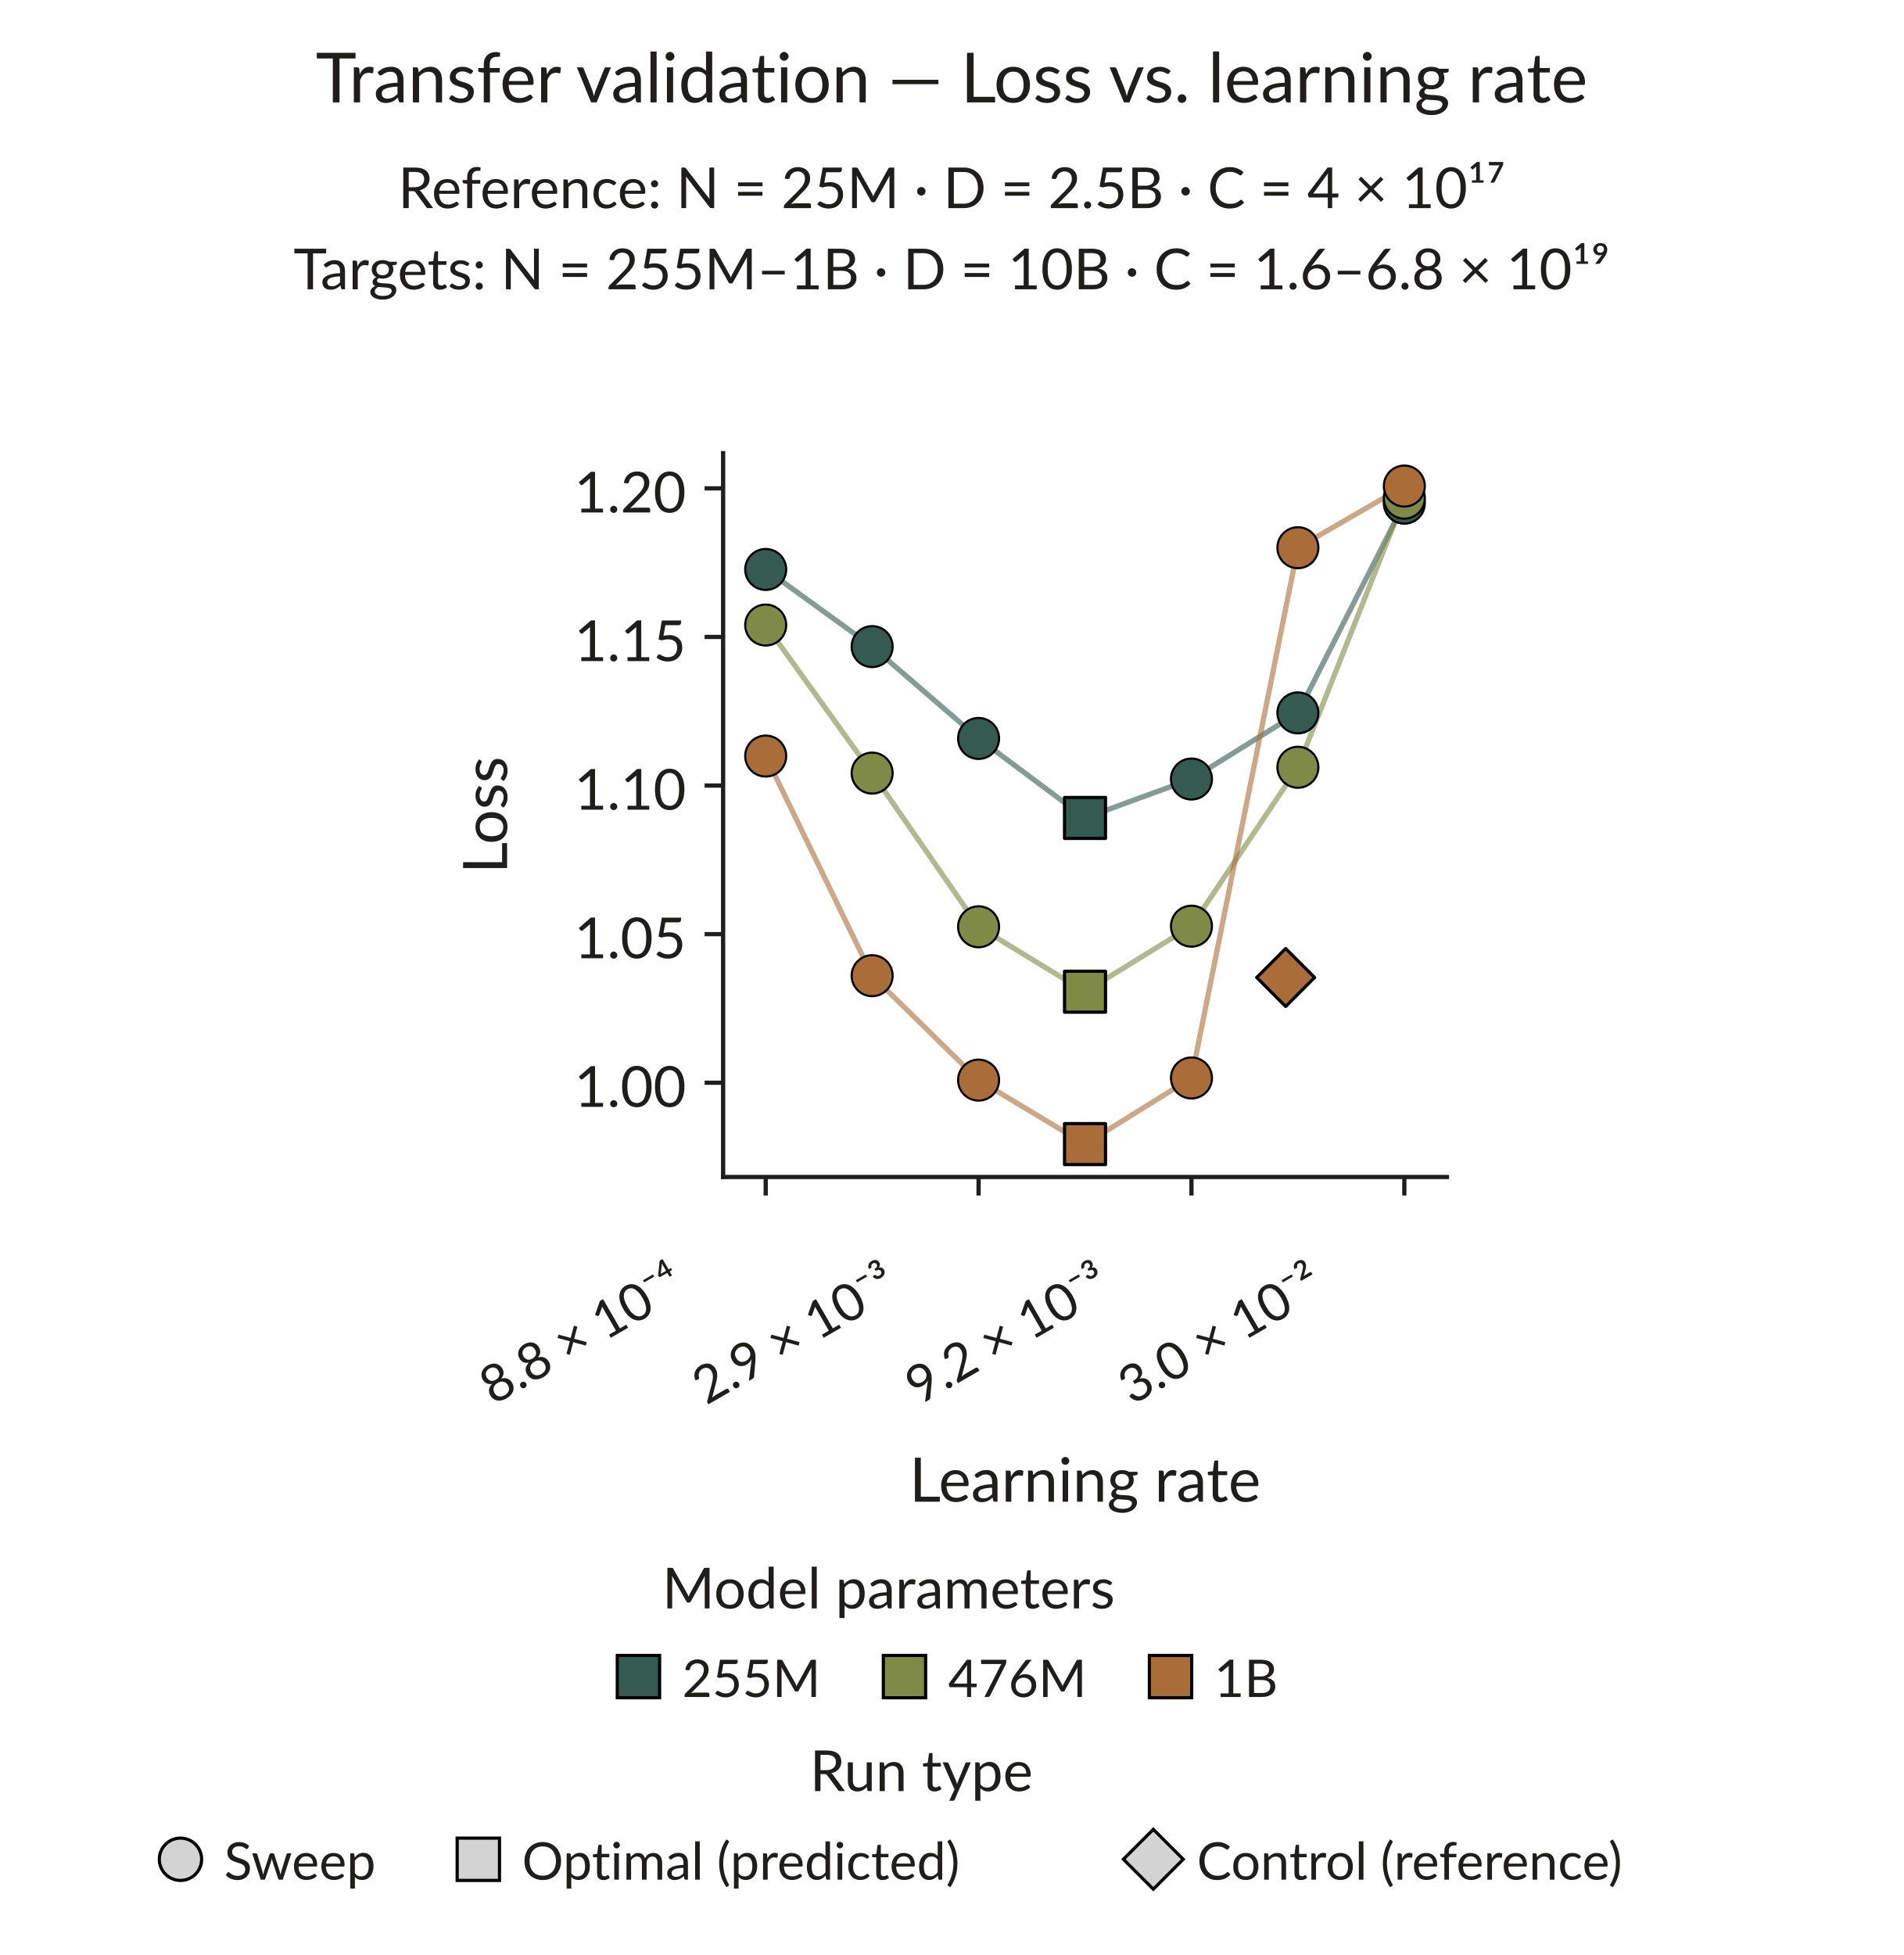
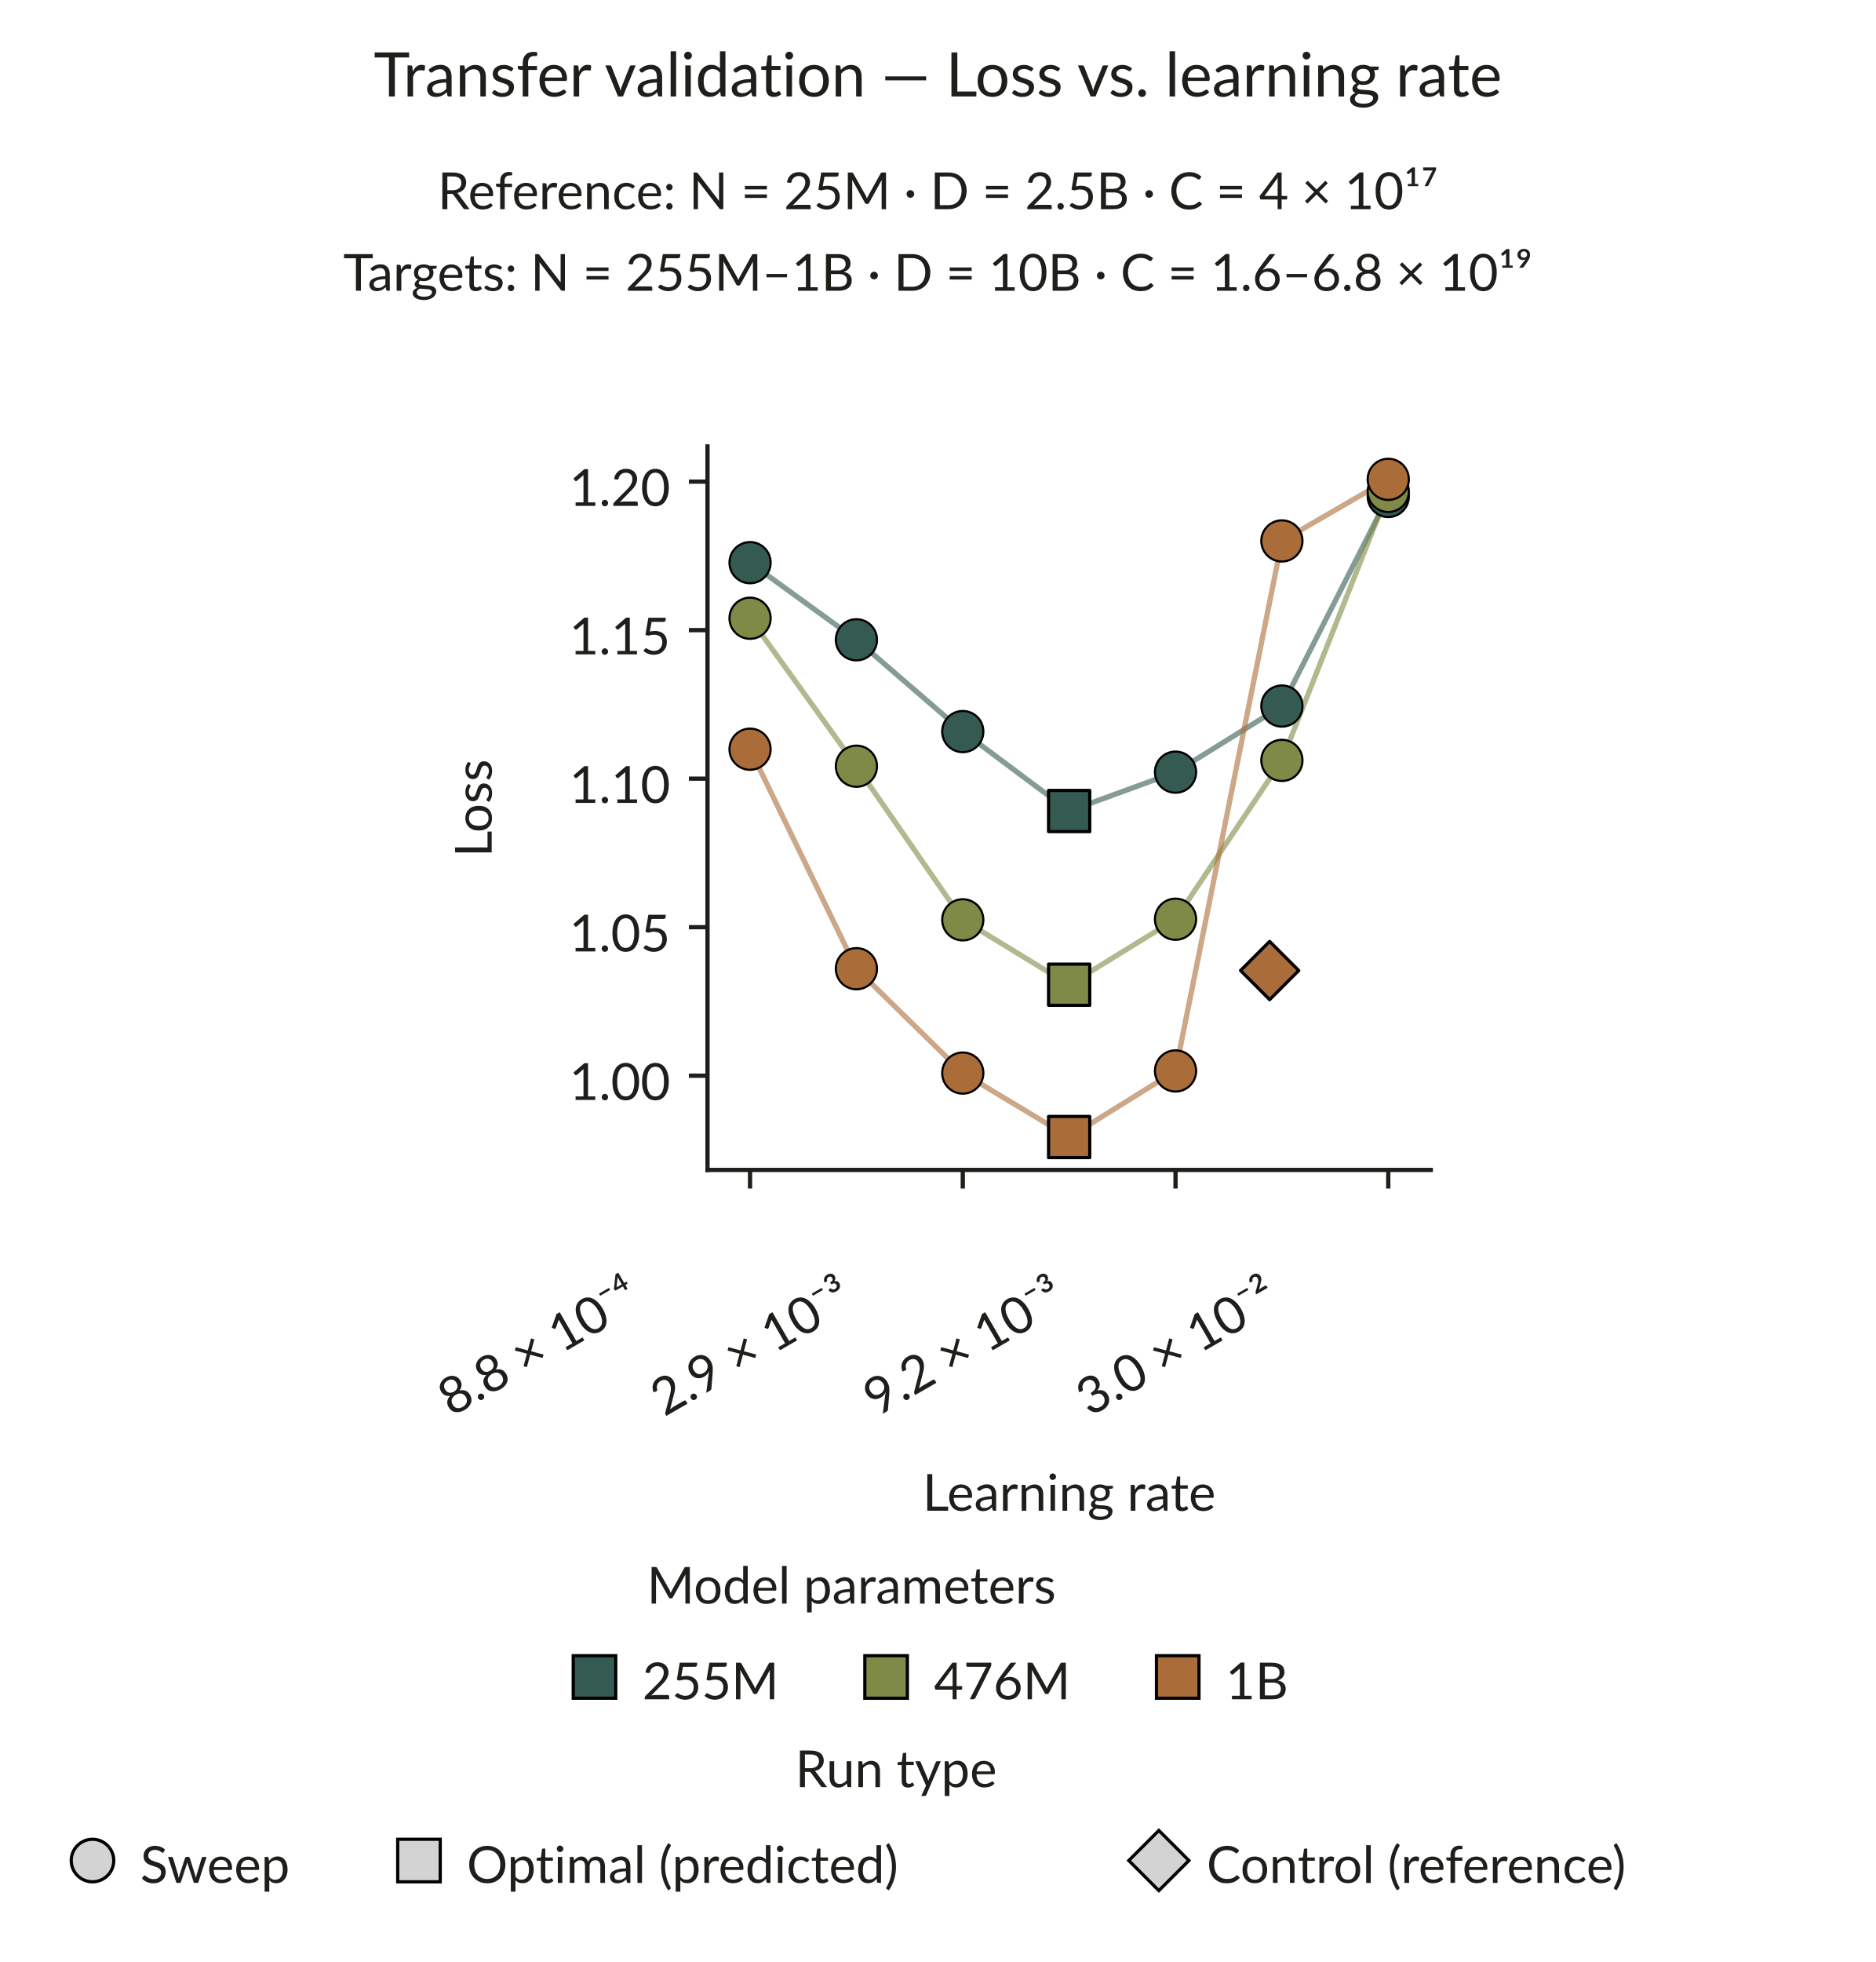
- <svg xmlns="http://www.w3.org/2000/svg" xmlns:xlink="http://www.w3.org/1999/xlink" width="359.777pt" height="369.499pt" viewBox="0 0 359.777 369.499" version="1.1" data-figure-typography="lato-v1" data-figure-render-width="440" font-family="Lato, sans-serif">
+ <svg xmlns="http://www.w3.org/2000/svg" xmlns:xlink="http://www.w3.org/1999/xlink" width="352.854pt" height="368.999pt" viewBox="0 0 352.854 368.999" version="1.1" data-figure-typography="lato-v1" data-figure-render-width="440" font-family="Lato, sans-serif">
  <defs>
    <style type="text/css">*{stroke-linejoin: round; stroke-linecap: butt}</style>
  </defs>
  <g id="figure_1">
    <g id="patch_1">
-       <path d="M 0 369.499 L 359.777 369.499 L 359.777 0 L 0 0 L 0 369.499 z " style="fill: none" />
+       <path d="M 0 368.999 L 352.854 368.999 L 352.854 0 L 0 0 L 0 368.999 z " style="fill: none" />
    </g>
    <g id="axes_1">
      <g id="patch_2">
-         <path d="M 136.684 222.457 L 273.494 222.457 L 273.494 85.647 L 136.684 85.647 L 136.684 222.457 z " style="fill: none" />
+         <path d="M 133.094 220.031 L 269.161 220.031 L 269.161 83.964 L 133.094 83.964 L 133.094 220.031 z " style="fill: none" />
      </g>
      <g id="matplotlib.axis_1">
        <g id="xtick_1">
          <g id="line2d_1">
            <defs>
              <path id="m50c3ab274f" d="M 0 0 L 0 3.5 " style="stroke: #1f1e1b; stroke-width: 0.8" />
            </defs>
            <g>
-               <use xlink:href="#m50c3ab274f" x="144.732" y="222.457" style="fill: #1f1e1b; stroke: #1f1e1b; stroke-width: 0.8" />
+               <use xlink:href="#m50c3ab274f" x="141.098" y="220.031" style="fill: #1f1e1b; stroke: #1f1e1b; stroke-width: 0.8" />
            </g>
          </g>
          <g id="text_1">
-             <text style="font-size: 9.812px; font-family: 'Lato', sans-serif; fill: #1f1e1b" transform="translate(93.25339 265.653) rotate(-30)">8.8 × 10⁻⁴</text>
+             <text style="font-size: 9.623px; font-family: 'Lato', sans-serif; fill: #1f1e1b" transform="translate(84.93933 266.5178) rotate(-30)">8.8 × 10⁻⁴</text>
          </g>
        </g>
        <g id="xtick_2">
          <g id="line2d_2">
            <g>
-               <use xlink:href="#m50c3ab274f" x="184.97" y="222.457" style="fill: #1f1e1b; stroke: #1f1e1b; stroke-width: 0.8" />
+               <use xlink:href="#m50c3ab274f" x="181.118" y="220.031" style="fill: #1f1e1b; stroke: #1f1e1b; stroke-width: 0.8" />
            </g>
          </g>
          <g id="text_2">
-             <text style="font-size: 9.812px; font-family: 'Lato', sans-serif; fill: #1f1e1b" transform="translate(133.4915 265.653) rotate(-30)">2.9 × 10⁻³</text>
+             <text style="font-size: 9.623px; font-family: 'Lato', sans-serif; fill: #1f1e1b" transform="translate(124.9592 266.5178) rotate(-30)">2.9 × 10⁻³</text>
          </g>
        </g>
        <g id="xtick_3">
          <g id="line2d_3">
            <g>
-               <use xlink:href="#m50c3ab274f" x="225.208" y="222.457" style="fill: #1f1e1b; stroke: #1f1e1b; stroke-width: 0.8" />
+               <use xlink:href="#m50c3ab274f" x="221.138" y="220.031" style="fill: #1f1e1b; stroke: #1f1e1b; stroke-width: 0.8" />
            </g>
          </g>
          <g id="text_3">
-             <text style="font-size: 9.812px; font-family: 'Lato', sans-serif; fill: #1f1e1b" transform="translate(173.7297 265.653) rotate(-30)">9.2 × 10⁻³</text>
+             <text style="font-size: 9.623px; font-family: 'Lato', sans-serif; fill: #1f1e1b" transform="translate(164.9791 266.5178) rotate(-30)">9.2 × 10⁻³</text>
          </g>
        </g>
        <g id="xtick_4">
          <g id="line2d_4">
            <g>
-               <use xlink:href="#m50c3ab274f" x="265.446" y="222.457" style="fill: #1f1e1b; stroke: #1f1e1b; stroke-width: 0.8" />
+               <use xlink:href="#m50c3ab274f" x="261.157" y="220.031" style="fill: #1f1e1b; stroke: #1f1e1b; stroke-width: 0.8" />
            </g>
          </g>
          <g id="text_4">
-             <text style="font-size: 9.812px; font-family: 'Lato', sans-serif; fill: #1f1e1b" transform="translate(213.9678 265.653) rotate(-30)">3.0 × 10⁻²</text>
+             <text style="font-size: 9.623px; font-family: 'Lato', sans-serif; fill: #1f1e1b" transform="translate(204.999 266.5178) rotate(-30)">3.0 × 10⁻²</text>
          </g>
        </g>
        <g id="text_5">
-           <text style="font-size: 11.595px; font-family: 'Lato', sans-serif; text-anchor: middle; fill: #1f1e1b" x="205.089" y="283.82" transform="rotate(-0 205.0892 283.8195)">Learning rate</text>
+           <text style="font-size: 9.623px; font-family: 'Lato', sans-serif; text-anchor: middle; fill: #1f1e1b" x="201.128" y="284.132" transform="rotate(-0 201.1277 284.1325)">Learning rate</text>
        </g>
      </g>
      <g id="matplotlib.axis_2">
        <g id="ytick_1">
          <g id="line2d_5">
            <defs>
              <path id="m13240fdfdc" d="M 0 0 L -3.5 0 " style="stroke: #1f1e1b; stroke-width: 0.8" />
            </defs>
            <g>
-               <use xlink:href="#m13240fdfdc" x="136.684" y="204.64" style="fill: #1f1e1b; stroke: #1f1e1b; stroke-width: 0.8" />
+               <use xlink:href="#m13240fdfdc" x="133.094" y="202.311" style="fill: #1f1e1b; stroke: #1f1e1b; stroke-width: 0.8" />
            </g>
          </g>
          <g id="text_6">
-             <text style="font-size: 10.703px; font-family: 'Lato', sans-serif; text-anchor: end; fill: #1f1e1b" x="129.684" y="209.199" transform="rotate(-0 129.6844 209.1987)">1.00</text>
+             <text style="font-size: 9.623px; font-family: 'Lato', sans-serif; text-anchor: end; fill: #1f1e1b" x="126.094" y="206.87" transform="rotate(-0 126.0939 206.8695)">1.00</text>
          </g>
        </g>
        <g id="ytick_2">
          <g id="line2d_6">
            <g>
-               <use xlink:href="#m13240fdfdc" x="136.684" y="176.555" style="fill: #1f1e1b; stroke: #1f1e1b; stroke-width: 0.8" />
+               <use xlink:href="#m13240fdfdc" x="133.094" y="174.378" style="fill: #1f1e1b; stroke: #1f1e1b; stroke-width: 0.8" />
            </g>
          </g>
          <g id="text_7">
-             <text style="font-size: 10.703px; font-family: 'Lato', sans-serif; text-anchor: end; fill: #1f1e1b" x="129.684" y="181.113" transform="rotate(-0 129.6844 181.1133)">1.05</text>
+             <text style="font-size: 9.623px; font-family: 'Lato', sans-serif; text-anchor: end; fill: #1f1e1b" x="126.094" y="178.936" transform="rotate(-0 126.0939 178.9365)">1.05</text>
          </g>
        </g>
        <g id="ytick_3">
          <g id="line2d_7">
            <g>
-               <use xlink:href="#m13240fdfdc" x="136.684" y="148.469" style="fill: #1f1e1b; stroke: #1f1e1b; stroke-width: 0.8" />
+               <use xlink:href="#m13240fdfdc" x="133.094" y="146.445" style="fill: #1f1e1b; stroke: #1f1e1b; stroke-width: 0.8" />
            </g>
          </g>
          <g id="text_8">
-             <text style="font-size: 10.703px; font-family: 'Lato', sans-serif; text-anchor: end; fill: #1f1e1b" x="129.684" y="153.028" transform="rotate(-0 129.6844 153.0279)">1.10</text>
+             <text style="font-size: 9.623px; font-family: 'Lato', sans-serif; text-anchor: end; fill: #1f1e1b" x="126.094" y="151.003" transform="rotate(-0 126.0939 151.0035)">1.10</text>
          </g>
        </g>
        <g id="ytick_4">
          <g id="line2d_8">
            <g>
-               <use xlink:href="#m13240fdfdc" x="136.684" y="120.384" style="fill: #1f1e1b; stroke: #1f1e1b; stroke-width: 0.8" />
+               <use xlink:href="#m13240fdfdc" x="133.094" y="118.512" style="fill: #1f1e1b; stroke: #1f1e1b; stroke-width: 0.8" />
            </g>
          </g>
          <g id="text_9">
-             <text style="font-size: 10.703px; font-family: 'Lato', sans-serif; text-anchor: end; fill: #1f1e1b" x="129.684" y="124.943" transform="rotate(-0 129.6844 124.9426)">1.15</text>
+             <text style="font-size: 9.623px; font-family: 'Lato', sans-serif; text-anchor: end; fill: #1f1e1b" x="126.094" y="123.07" transform="rotate(-0 126.0939 123.0704)">1.15</text>
          </g>
        </g>
        <g id="ytick_5">
          <g id="line2d_9">
            <g>
-               <use xlink:href="#m13240fdfdc" x="136.684" y="92.299" style="fill: #1f1e1b; stroke: #1f1e1b; stroke-width: 0.8" />
+               <use xlink:href="#m13240fdfdc" x="133.094" y="90.579" style="fill: #1f1e1b; stroke: #1f1e1b; stroke-width: 0.8" />
            </g>
          </g>
          <g id="text_10">
-             <text style="font-size: 10.703px; font-family: 'Lato', sans-serif; text-anchor: end; fill: #1f1e1b" x="129.684" y="96.857" transform="rotate(-0 129.6844 96.85721)">1.20</text>
+             <text style="font-size: 9.623px; font-family: 'Lato', sans-serif; text-anchor: end; fill: #1f1e1b" x="126.094" y="95.137" transform="rotate(-0 126.0939 95.13738)">1.20</text>
          </g>
        </g>
        <g id="text_11">
-           <text style="font-size: 11.595px; font-family: 'Lato', sans-serif; text-anchor: middle; fill: #1f1e1b" x="95.843" y="154.052" transform="rotate(-90 95.84261 154.0521)">Loss</text>
+           <text style="font-size: 9.623px; font-family: 'Lato', sans-serif; text-anchor: middle; fill: #1f1e1b" x="92.492" y="151.997" transform="rotate(-90 92.4923 151.9973)">Loss</text>
        </g>
      </g>
      <g id="line2d_10">
-         <path d="M 144.732 107.626 L 164.851 122.21 L 184.97 139.565 L 205.089 154.591 L 225.208 147.238 L 245.327 134.737 L 265.446 95.103 " clip-path="url(#p01cdd73c07)" style="fill: none; stroke: #345a51; stroke-opacity: 0.6; stroke-linecap: square" />
+         <path d="M 141.098 105.823 L 161.108 120.328 L 181.118 137.589 L 201.128 152.533 L 221.138 145.22 L 241.148 132.787 L 261.157 93.368 " clip-path="url(#pea90f2899a)" style="fill: none; stroke: #345a51; stroke-opacity: 0.6; stroke-linecap: square" />
      </g>
      <g id="line2d_11">
-         <path d="M 144.732 118.134 L 164.851 146.117 L 184.97 175.164 L 205.089 187.432 L 225.208 175.049 L 245.327 145.015 L 265.446 94.152 " clip-path="url(#p01cdd73c07)" style="fill: none; stroke: #7e8a45; stroke-opacity: 0.6; stroke-linecap: square" />
+         <path d="M 141.098 116.274 L 161.108 144.105 L 181.118 172.994 L 201.128 185.197 L 221.138 172.881 L 241.148 143.009 L 261.157 92.422 " clip-path="url(#pea90f2899a)" style="fill: none; stroke: #7e8a45; stroke-opacity: 0.6; stroke-linecap: square" />
      </g>
      <g id="line2d_12">
-         <path d="M 144.732 142.898 L 164.851 184.407 L 184.97 204.142 L 205.089 216.238 L 225.208 203.742 L 245.327 103.517 L 265.446 91.866 " clip-path="url(#p01cdd73c07)" style="fill: none; stroke: #aa6d39; stroke-opacity: 0.6; stroke-linecap: square" />
+         <path d="M 141.098 140.904 L 161.108 182.187 L 181.118 201.815 L 201.128 213.846 L 221.138 201.417 L 241.148 101.736 L 261.157 90.148 " clip-path="url(#pea90f2899a)" style="fill: none; stroke: #aa6d39; stroke-opacity: 0.6; stroke-linecap: square" />
      </g>
      <g id="patch_3">
-         <path d="M 136.684 222.457 L 136.684 85.647 " style="fill: none; stroke: #1f1e1b; stroke-width: 0.8; stroke-linejoin: miter; stroke-linecap: square" />
+         <path d="M 133.094 220.031 L 133.094 83.964 " style="fill: none; stroke: #1f1e1b; stroke-width: 0.8; stroke-linejoin: miter; stroke-linecap: square" />
      </g>
      <g id="patch_4">
-         <path d="M 136.684 222.457 L 273.494 222.457 " style="fill: none; stroke: #1f1e1b; stroke-width: 0.8; stroke-linejoin: miter; stroke-linecap: square" />
+         <path d="M 133.094 220.031 L 269.161 220.031 " style="fill: none; stroke: #1f1e1b; stroke-width: 0.8; stroke-linejoin: miter; stroke-linecap: square" />
      </g>
      <g id="PathCollection_1">
        <defs>
          <path id="m33e13de5bc" d="M 0 3.873 C 1.027 3.873 2.012 3.465 2.739 2.739 C 3.465 2.012 3.873 1.027 3.873 0 C 3.873 -1.027 3.465 -2.012 2.739 -2.739 C 2.012 -3.465 1.027 -3.873 0 -3.873 C -1.027 -3.873 -2.012 -3.465 -2.739 -2.739 C -3.465 -2.012 -3.873 -1.027 -3.873 0 C -3.873 1.027 -3.465 2.012 -2.739 2.739 C -2.012 3.465 -1.027 3.873 0 3.873 z " style="stroke: #000000; stroke-width: 0.4" />
        </defs>
-         <g clip-path="url(#p01cdd73c07)">
-           <use xlink:href="#m33e13de5bc" x="144.732" y="107.626" style="fill: #345a51; stroke: #000000; stroke-width: 0.4" />
-           <use xlink:href="#m33e13de5bc" x="164.851" y="122.21" style="fill: #345a51; stroke: #000000; stroke-width: 0.4" />
-           <use xlink:href="#m33e13de5bc" x="184.97" y="139.565" style="fill: #345a51; stroke: #000000; stroke-width: 0.4" />
-           <use xlink:href="#m33e13de5bc" x="225.208" y="147.238" style="fill: #345a51; stroke: #000000; stroke-width: 0.4" />
-           <use xlink:href="#m33e13de5bc" x="245.327" y="134.737" style="fill: #345a51; stroke: #000000; stroke-width: 0.4" />
-           <use xlink:href="#m33e13de5bc" x="265.446" y="95.103" style="fill: #345a51; stroke: #000000; stroke-width: 0.4" />
+         <g clip-path="url(#pea90f2899a)">
+           <use xlink:href="#m33e13de5bc" x="141.098" y="105.823" style="fill: #345a51; stroke: #000000; stroke-width: 0.4" />
+           <use xlink:href="#m33e13de5bc" x="161.108" y="120.328" style="fill: #345a51; stroke: #000000; stroke-width: 0.4" />
+           <use xlink:href="#m33e13de5bc" x="181.118" y="137.589" style="fill: #345a51; stroke: #000000; stroke-width: 0.4" />
+           <use xlink:href="#m33e13de5bc" x="221.138" y="145.22" style="fill: #345a51; stroke: #000000; stroke-width: 0.4" />
+           <use xlink:href="#m33e13de5bc" x="241.148" y="132.787" style="fill: #345a51; stroke: #000000; stroke-width: 0.4" />
+           <use xlink:href="#m33e13de5bc" x="261.157" y="93.368" style="fill: #345a51; stroke: #000000; stroke-width: 0.4" />
        </g>
      </g>
      <g id="PathCollection_2">
        <defs>
          <path id="m92d268d0bb" d="M 0 3.873 C 1.027 3.873 2.012 3.465 2.739 2.739 C 3.465 2.012 3.873 1.027 3.873 0 C 3.873 -1.027 3.465 -2.012 2.739 -2.739 C 2.012 -3.465 1.027 -3.873 0 -3.873 C -1.027 -3.873 -2.012 -3.465 -2.739 -2.739 C -3.465 -2.012 -3.873 -1.027 -3.873 0 C -3.873 1.027 -3.465 2.012 -2.739 2.739 C -2.012 3.465 -1.027 3.873 0 3.873 z " style="stroke: #000000; stroke-width: 0.4" />
        </defs>
-         <g clip-path="url(#p01cdd73c07)">
-           <use xlink:href="#m92d268d0bb" x="144.732" y="118.134" style="fill: #7e8a45; stroke: #000000; stroke-width: 0.4" />
-           <use xlink:href="#m92d268d0bb" x="164.851" y="146.117" style="fill: #7e8a45; stroke: #000000; stroke-width: 0.4" />
-           <use xlink:href="#m92d268d0bb" x="184.97" y="175.164" style="fill: #7e8a45; stroke: #000000; stroke-width: 0.4" />
-           <use xlink:href="#m92d268d0bb" x="225.208" y="175.049" style="fill: #7e8a45; stroke: #000000; stroke-width: 0.4" />
-           <use xlink:href="#m92d268d0bb" x="245.327" y="145.015" style="fill: #7e8a45; stroke: #000000; stroke-width: 0.4" />
-           <use xlink:href="#m92d268d0bb" x="265.446" y="94.152" style="fill: #7e8a45; stroke: #000000; stroke-width: 0.4" />
+         <g clip-path="url(#pea90f2899a)">
+           <use xlink:href="#m92d268d0bb" x="141.098" y="116.274" style="fill: #7e8a45; stroke: #000000; stroke-width: 0.4" />
+           <use xlink:href="#m92d268d0bb" x="161.108" y="144.105" style="fill: #7e8a45; stroke: #000000; stroke-width: 0.4" />
+           <use xlink:href="#m92d268d0bb" x="181.118" y="172.994" style="fill: #7e8a45; stroke: #000000; stroke-width: 0.4" />
+           <use xlink:href="#m92d268d0bb" x="221.138" y="172.881" style="fill: #7e8a45; stroke: #000000; stroke-width: 0.4" />
+           <use xlink:href="#m92d268d0bb" x="241.148" y="143.009" style="fill: #7e8a45; stroke: #000000; stroke-width: 0.4" />
+           <use xlink:href="#m92d268d0bb" x="261.157" y="92.422" style="fill: #7e8a45; stroke: #000000; stroke-width: 0.4" />
        </g>
      </g>
      <g id="PathCollection_3">
        <defs>
          <path id="me4c829d00e" d="M 0 3.873 C 1.027 3.873 2.012 3.465 2.739 2.739 C 3.465 2.012 3.873 1.027 3.873 0 C 3.873 -1.027 3.465 -2.012 2.739 -2.739 C 2.012 -3.465 1.027 -3.873 0 -3.873 C -1.027 -3.873 -2.012 -3.465 -2.739 -2.739 C -3.465 -2.012 -3.873 -1.027 -3.873 0 C -3.873 1.027 -3.465 2.012 -2.739 2.739 C -2.012 3.465 -1.027 3.873 0 3.873 z " style="stroke: #000000; stroke-width: 0.4" />
        </defs>
-         <g clip-path="url(#p01cdd73c07)">
-           <use xlink:href="#me4c829d00e" x="144.732" y="142.898" style="fill: #aa6d39; stroke: #000000; stroke-width: 0.4" />
-           <use xlink:href="#me4c829d00e" x="164.851" y="184.407" style="fill: #aa6d39; stroke: #000000; stroke-width: 0.4" />
-           <use xlink:href="#me4c829d00e" x="184.97" y="204.142" style="fill: #aa6d39; stroke: #000000; stroke-width: 0.4" />
-           <use xlink:href="#me4c829d00e" x="225.208" y="203.742" style="fill: #aa6d39; stroke: #000000; stroke-width: 0.4" />
-           <use xlink:href="#me4c829d00e" x="245.327" y="103.517" style="fill: #aa6d39; stroke: #000000; stroke-width: 0.4" />
-           <use xlink:href="#me4c829d00e" x="265.446" y="91.866" style="fill: #aa6d39; stroke: #000000; stroke-width: 0.4" />
+         <g clip-path="url(#pea90f2899a)">
+           <use xlink:href="#me4c829d00e" x="141.098" y="140.904" style="fill: #aa6d39; stroke: #000000; stroke-width: 0.4" />
+           <use xlink:href="#me4c829d00e" x="161.108" y="182.187" style="fill: #aa6d39; stroke: #000000; stroke-width: 0.4" />
+           <use xlink:href="#me4c829d00e" x="181.118" y="201.815" style="fill: #aa6d39; stroke: #000000; stroke-width: 0.4" />
+           <use xlink:href="#me4c829d00e" x="221.138" y="201.417" style="fill: #aa6d39; stroke: #000000; stroke-width: 0.4" />
+           <use xlink:href="#me4c829d00e" x="241.148" y="101.736" style="fill: #aa6d39; stroke: #000000; stroke-width: 0.4" />
+           <use xlink:href="#me4c829d00e" x="261.157" y="90.148" style="fill: #aa6d39; stroke: #000000; stroke-width: 0.4" />
        </g>
      </g>
      <g id="PathCollection_4">
        <defs>
          <path id="m4a68d08aa2" d="M -3.873 3.873 L 3.873 3.873 L 3.873 -3.873 L -3.873 -3.873 z " style="stroke: #000000; stroke-width: 0.6" />
        </defs>
-         <g clip-path="url(#p01cdd73c07)">
-           <use xlink:href="#m4a68d08aa2" x="205.089" y="154.591" style="fill: #345a51; stroke: #000000; stroke-width: 0.6" />
+         <g clip-path="url(#pea90f2899a)">
+           <use xlink:href="#m4a68d08aa2" x="201.128" y="152.533" style="fill: #345a51; stroke: #000000; stroke-width: 0.6" />
        </g>
      </g>
      <g id="PathCollection_5">
        <defs>
          <path id="m79b2c59528" d="M -3.873 3.873 L 3.873 3.873 L 3.873 -3.873 L -3.873 -3.873 z " style="stroke: #000000; stroke-width: 0.6" />
        </defs>
-         <g clip-path="url(#p01cdd73c07)">
-           <use xlink:href="#m79b2c59528" x="205.089" y="187.432" style="fill: #7e8a45; stroke: #000000; stroke-width: 0.6" />
+         <g clip-path="url(#pea90f2899a)">
+           <use xlink:href="#m79b2c59528" x="201.128" y="185.197" style="fill: #7e8a45; stroke: #000000; stroke-width: 0.6" />
        </g>
      </g>
      <g id="PathCollection_6">
        <defs>
          <path id="m8b6cc3c415" d="M -3.873 3.873 L 3.873 3.873 L 3.873 -3.873 L -3.873 -3.873 z " style="stroke: #000000; stroke-width: 0.6" />
        </defs>
-         <g clip-path="url(#p01cdd73c07)">
-           <use xlink:href="#m8b6cc3c415" x="205.089" y="216.238" style="fill: #aa6d39; stroke: #000000; stroke-width: 0.6" />
+         <g clip-path="url(#pea90f2899a)">
+           <use xlink:href="#m8b6cc3c415" x="201.128" y="213.846" style="fill: #aa6d39; stroke: #000000; stroke-width: 0.6" />
        </g>
      </g>
      <g id="PathCollection_7">
        <defs>
          <path id="me9bcbf5af5" d="M -0 5.477 L 5.477 0 L 0 -5.477 L -5.477 -0 z " style="stroke: #000000; stroke-width: 0.6" />
        </defs>
-         <g clip-path="url(#p01cdd73c07)">
-           <use xlink:href="#me9bcbf5af5" x="243.012" y="184.75" style="fill: #aa6d39; stroke: #000000; stroke-width: 0.6" />
+         <g clip-path="url(#pea90f2899a)">
+           <use xlink:href="#me9bcbf5af5" x="238.844" y="182.529" style="fill: #aa6d39; stroke: #000000; stroke-width: 0.6" />
        </g>
      </g>
    </g>
    <g id="text_12">
-       <text style="font-size: 13.081px; font-family: 'Lato', sans-serif; text-anchor: middle; fill: #1f1e1b" x="179.889" y="19.358" transform="rotate(-0 179.8887 19.3575)">Transfer validation — Loss vs. learning rate</text>
+       <text style="font-size: 11.548px; font-family: 'Lato', sans-serif; text-anchor: middle; fill: #1f1e1b" x="176.427" y="18.142" transform="rotate(-0 176.4272 18.14175)">Transfer validation — Loss vs. learning rate</text>
    </g>
    <g id="text_13">
-       <text style="font-size: 10.703px; font-family: 'Lato', sans-serif; text-anchor: middle; fill: #1f1e1b" x="179.889" y="39.335" transform="rotate(-0 179.8887 39.33508)">Reference: N = 25M · D = 2.5B · C = 4 × 10¹⁷</text>
+       <text style="font-size: 9.623px; font-family: 'Lato', sans-serif; text-anchor: middle; fill: #1f1e1b" x="176.427" y="39.335" transform="rotate(-0 176.4272 39.33508)">Reference: N = 25M · D = 2.5B · C = 4 × 10¹⁷</text>
    </g>
    <g id="text_14">
-       <text style="font-size: 10.703px; font-family: 'Lato', sans-serif; text-anchor: middle; fill: #1f1e1b" x="179.889" y="54.679" transform="rotate(-0 179.8887 54.67879)">Targets: N = 255M–1B · D = 10B · C = 1.6–6.8 × 10¹⁹</text>
+       <text style="font-size: 9.623px; font-family: 'Lato', sans-serif; text-anchor: middle; fill: #1f1e1b" x="176.427" y="54.679" transform="rotate(-0 176.4272 54.67879)">Targets: N = 255M–1B · D = 10B · C = 1.6–6.8 × 10¹⁹</text>
    </g>
    <g id="legend_1">
      <g id="text_15">
-         <text style="font-size: 10.703px; font-family: 'Lato', sans-serif; text-anchor: start; fill: #1f1e1b" x="125.164" y="303.99" transform="rotate(-0 125.1641 303.9899)">Model parameters</text>
+         <text style="font-size: 9.623px; font-family: 'Lato', sans-serif; text-anchor: start; fill: #1f1e1b" x="121.703" y="301.59" transform="rotate(-0 121.7025 301.5899)">Model parameters</text>
      </g>
      <g id="line2d_13">
        <defs>
          <path id="m80df5a9d11" d="M -4 4 L 4 4 L 4 -4 L -4 -4 z " style="stroke: #000000; stroke-width: 0.6; stroke-linejoin: miter" />
        </defs>
        <g>
-           <use xlink:href="#m80df5a9d11" x="120.679" y="316.881" style="fill: #345a51; stroke: #000000; stroke-width: 0.6; stroke-linejoin: miter" />
+           <use xlink:href="#m80df5a9d11" x="111.834" y="315.391" style="fill: #345a51; stroke: #000000; stroke-width: 0.6; stroke-linejoin: miter" />
        </g>
      </g>
      <g id="text_16">
-         <text style="font-size: 9.812px; font-family: 'Lato', sans-serif; text-anchor: start; fill: #1f1e1b" x="128.929" y="320.731" transform="rotate(-0 128.9287 320.731)">255M</text>
+         <text style="font-size: 9.623px; font-family: 'Lato', sans-serif; text-anchor: start; fill: #1f1e1b" x="120.834" y="319.591" transform="rotate(-0 120.8344 319.5908)">255M</text>
      </g>
      <g id="line2d_14">
        <defs>
          <path id="mfa40717a6c" d="M -4 4 L 4 4 L 4 -4 L -4 -4 z " style="stroke: #000000; stroke-width: 0.6; stroke-linejoin: miter" />
        </defs>
        <g>
-           <use xlink:href="#mfa40717a6c" x="170.966" y="316.881" style="fill: #7e8a45; stroke: #000000; stroke-width: 0.6; stroke-linejoin: miter" />
+           <use xlink:href="#mfa40717a6c" x="166.693" y="315.391" style="fill: #7e8a45; stroke: #000000; stroke-width: 0.6; stroke-linejoin: miter" />
        </g>
      </g>
      <g id="text_17">
-         <text style="font-size: 9.812px; font-family: 'Lato', sans-serif; text-anchor: start; fill: #1f1e1b" x="179.216" y="320.731" transform="rotate(-0 179.2159 320.731)">476M</text>
+         <text style="font-size: 9.623px; font-family: 'Lato', sans-serif; text-anchor: start; fill: #1f1e1b" x="175.693" y="319.591" transform="rotate(-0 175.6931 319.5908)">476M</text>
      </g>
      <g id="line2d_15">
        <defs>
          <path id="md030f37536" d="M -4 4 L 4 4 L 4 -4 L -4 -4 z " style="stroke: #000000; stroke-width: 0.6; stroke-linejoin: miter" />
        </defs>
        <g>
-           <use xlink:href="#md030f37536" x="221.253" y="316.881" style="fill: #aa6d39; stroke: #000000; stroke-width: 0.6; stroke-linejoin: miter" />
+           <use xlink:href="#md030f37536" x="221.552" y="315.391" style="fill: #aa6d39; stroke: #000000; stroke-width: 0.6; stroke-linejoin: miter" />
        </g>
      </g>
      <g id="text_18">
-         <text style="font-size: 9.812px; font-family: 'Lato', sans-serif; text-anchor: start; fill: #1f1e1b" x="229.503" y="320.731" transform="rotate(-0 229.503 320.731)">1B</text>
+         <text style="font-size: 9.623px; font-family: 'Lato', sans-serif; text-anchor: start; fill: #1f1e1b" x="230.552" y="319.591" transform="rotate(-0 230.5519 319.5908)">1B</text>
      </g>
    </g>
    <g id="legend_2">
      <g id="text_19">
-         <text style="font-size: 10.703px; font-family: 'Lato', sans-serif; text-anchor: start; fill: #1f1e1b" x="153.072" y="338.515" transform="rotate(-0 153.0725 338.5154)">Run type</text>
+         <text style="font-size: 9.623px; font-family: 'Lato', sans-serif; text-anchor: start; fill: #1f1e1b" x="149.611" y="336.115" transform="rotate(-0 149.6109 336.1153)">Run type</text>
      </g>
      <g id="line2d_16">
        <defs>
          <path id="mf8e4bfef1e" d="M 0 4 C 1.061 4 2.078 3.579 2.828 2.828 C 3.579 2.078 4 1.061 4 0 C 4 -1.061 3.579 -2.078 2.828 -2.828 C 2.078 -3.579 1.061 -4 0 -4 C -1.061 -4 -2.078 -3.579 -2.828 -2.828 C -3.579 -2.078 -4 -1.061 -4 0 C -4 1.061 -3.579 2.078 -2.828 2.828 C -2.078 3.579 -1.061 4 0 4 z " style="stroke: #000000; stroke-width: 0.6" />
        </defs>
        <g>
-           <use xlink:href="#mf8e4bfef1e" x="34.114" y="351.406" style="fill: #d3d3d3; stroke: #000000; stroke-width: 0.6" />
+           <use xlink:href="#mf8e4bfef1e" x="17.4" y="349.916" style="fill: #d3d3d3; stroke: #000000; stroke-width: 0.6" />
        </g>
      </g>
      <g id="text_20">
-         <text style="font-size: 9.812px; font-family: 'Lato', sans-serif; text-anchor: start; fill: #1f1e1b" x="42.364" y="355.256" transform="rotate(-0 42.36383 355.2565)">Sweep</text>
+         <text style="font-size: 9.623px; font-family: 'Lato', sans-serif; text-anchor: start; fill: #1f1e1b" x="26.4" y="354.116" transform="rotate(-0 26.4 354.1162)">Sweep</text>
      </g>
      <g id="line2d_17">
        <defs>
          <path id="m5e50bd89e5" d="M -4 4 L 4 4 L 4 -4 L -4 -4 z " style="stroke: #000000; stroke-width: 0.6; stroke-linejoin: miter" />
        </defs>
        <g>
-           <use xlink:href="#m5e50bd89e5" x="90.413" y="351.406" style="fill: #d3d3d3; stroke: #000000; stroke-width: 0.6; stroke-linejoin: miter" />
+           <use xlink:href="#m5e50bd89e5" x="78.817" y="349.916" style="fill: #d3d3d3; stroke: #000000; stroke-width: 0.6; stroke-linejoin: miter" />
        </g>
      </g>
      <g id="text_21">
-         <text style="font-size: 9.812px; font-family: 'Lato', sans-serif; text-anchor: start; fill: #1f1e1b" x="98.663" y="355.256" transform="rotate(-0 98.6632 355.2565)">Optimal (predicted)</text>
+         <text style="font-size: 9.623px; font-family: 'Lato', sans-serif; text-anchor: start; fill: #1f1e1b" x="87.817" y="354.116" transform="rotate(-0 87.8175 354.1162)">Optimal (predicted)</text>
      </g>
      <g id="line2d_18">
        <defs>
          <path id="mcbb7150079" d="M -0 5.657 L 5.657 0 L 0 -5.657 L -5.657 -0 z " style="stroke: #000000; stroke-width: 0.6; stroke-linejoin: miter" />
        </defs>
        <g>
-           <use xlink:href="#mcbb7150079" x="217.998" y="351.406" style="fill: #d3d3d3; stroke: #000000; stroke-width: 0.6; stroke-linejoin: miter" />
+           <use xlink:href="#mcbb7150079" x="218.001" y="349.916" style="fill: #d3d3d3; stroke: #000000; stroke-width: 0.6; stroke-linejoin: miter" />
        </g>
      </g>
      <g id="text_22">
-         <text style="font-size: 9.812px; font-family: 'Lato', sans-serif; text-anchor: start; fill: #1f1e1b" x="226.248" y="355.256" transform="rotate(-0 226.2477 355.2565)">Control (reference)</text>
+         <text style="font-size: 9.623px; font-family: 'Lato', sans-serif; text-anchor: start; fill: #1f1e1b" x="227.001" y="354.116" transform="rotate(-0 227.0006 354.1162)">Control (reference)</text>
      </g>
    </g>
  </g>
  <defs>
-     <clipPath id="p01cdd73c07">
-       <rect x="136.684" y="85.647" width="136.81" height="136.81" />
+     <clipPath id="pea90f2899a">
+       <rect x="133.094" y="83.964" width="136.068" height="136.068" />
    </clipPath>
  </defs>
</svg>
